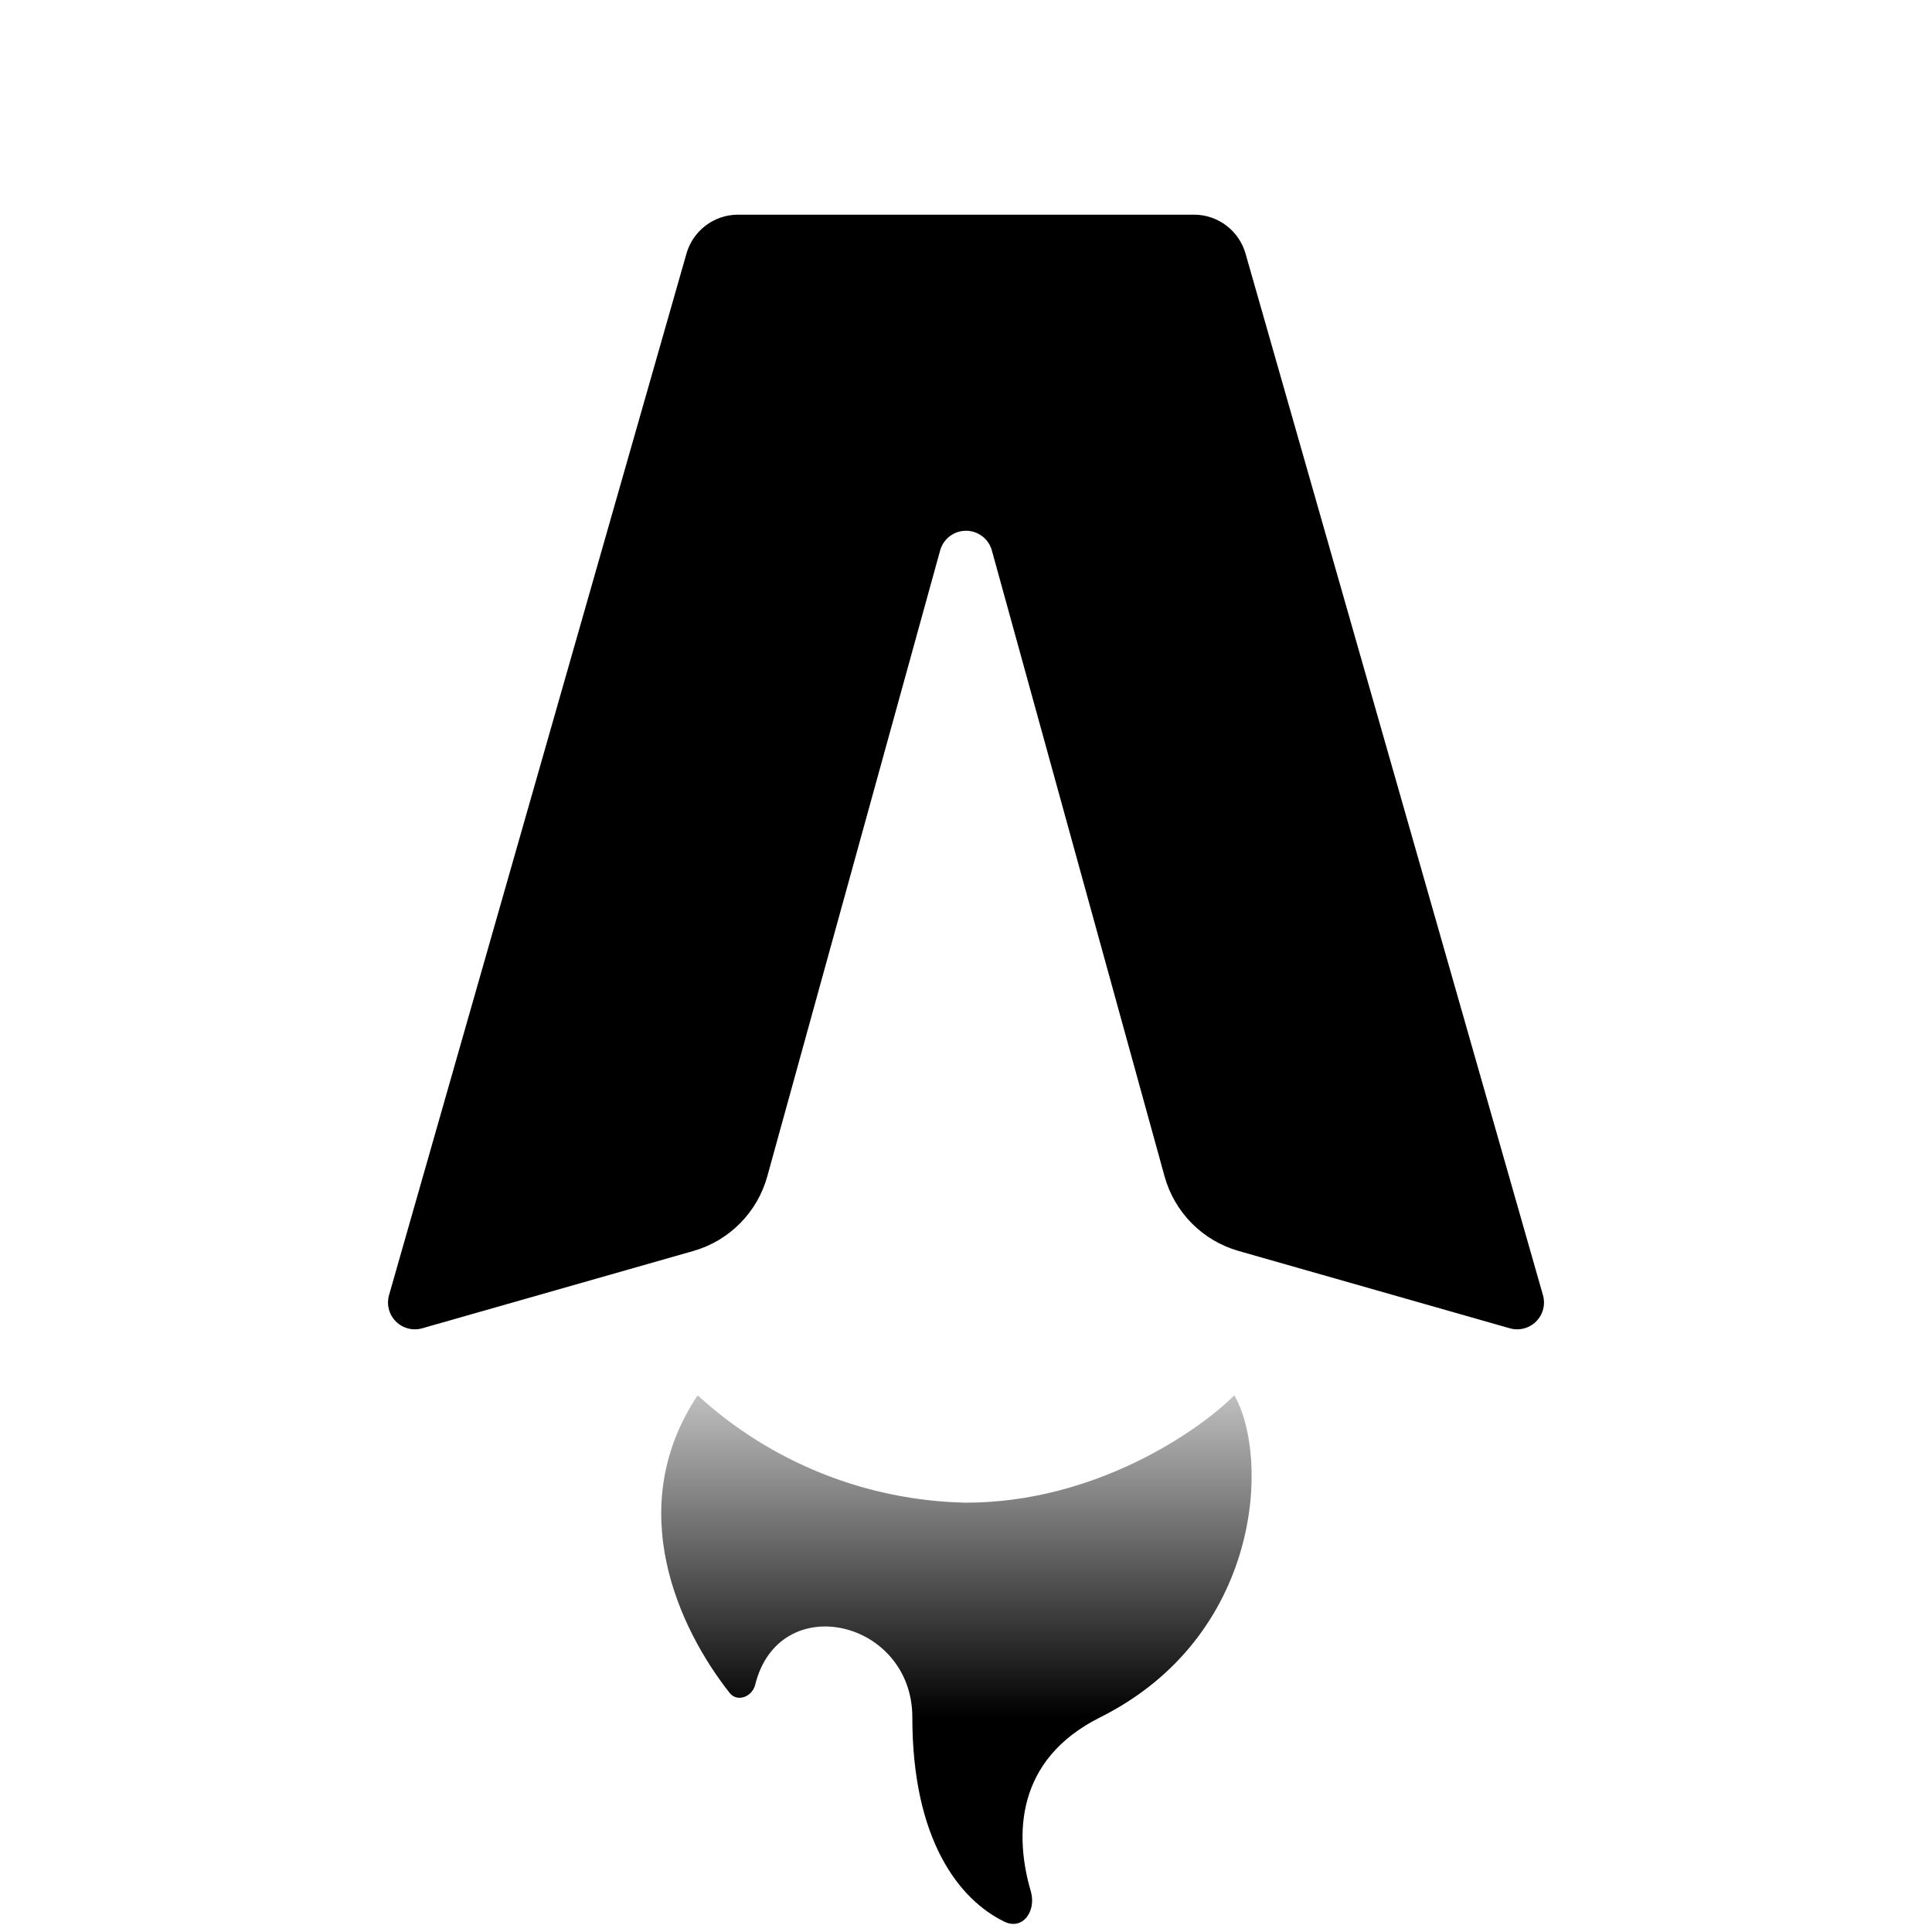
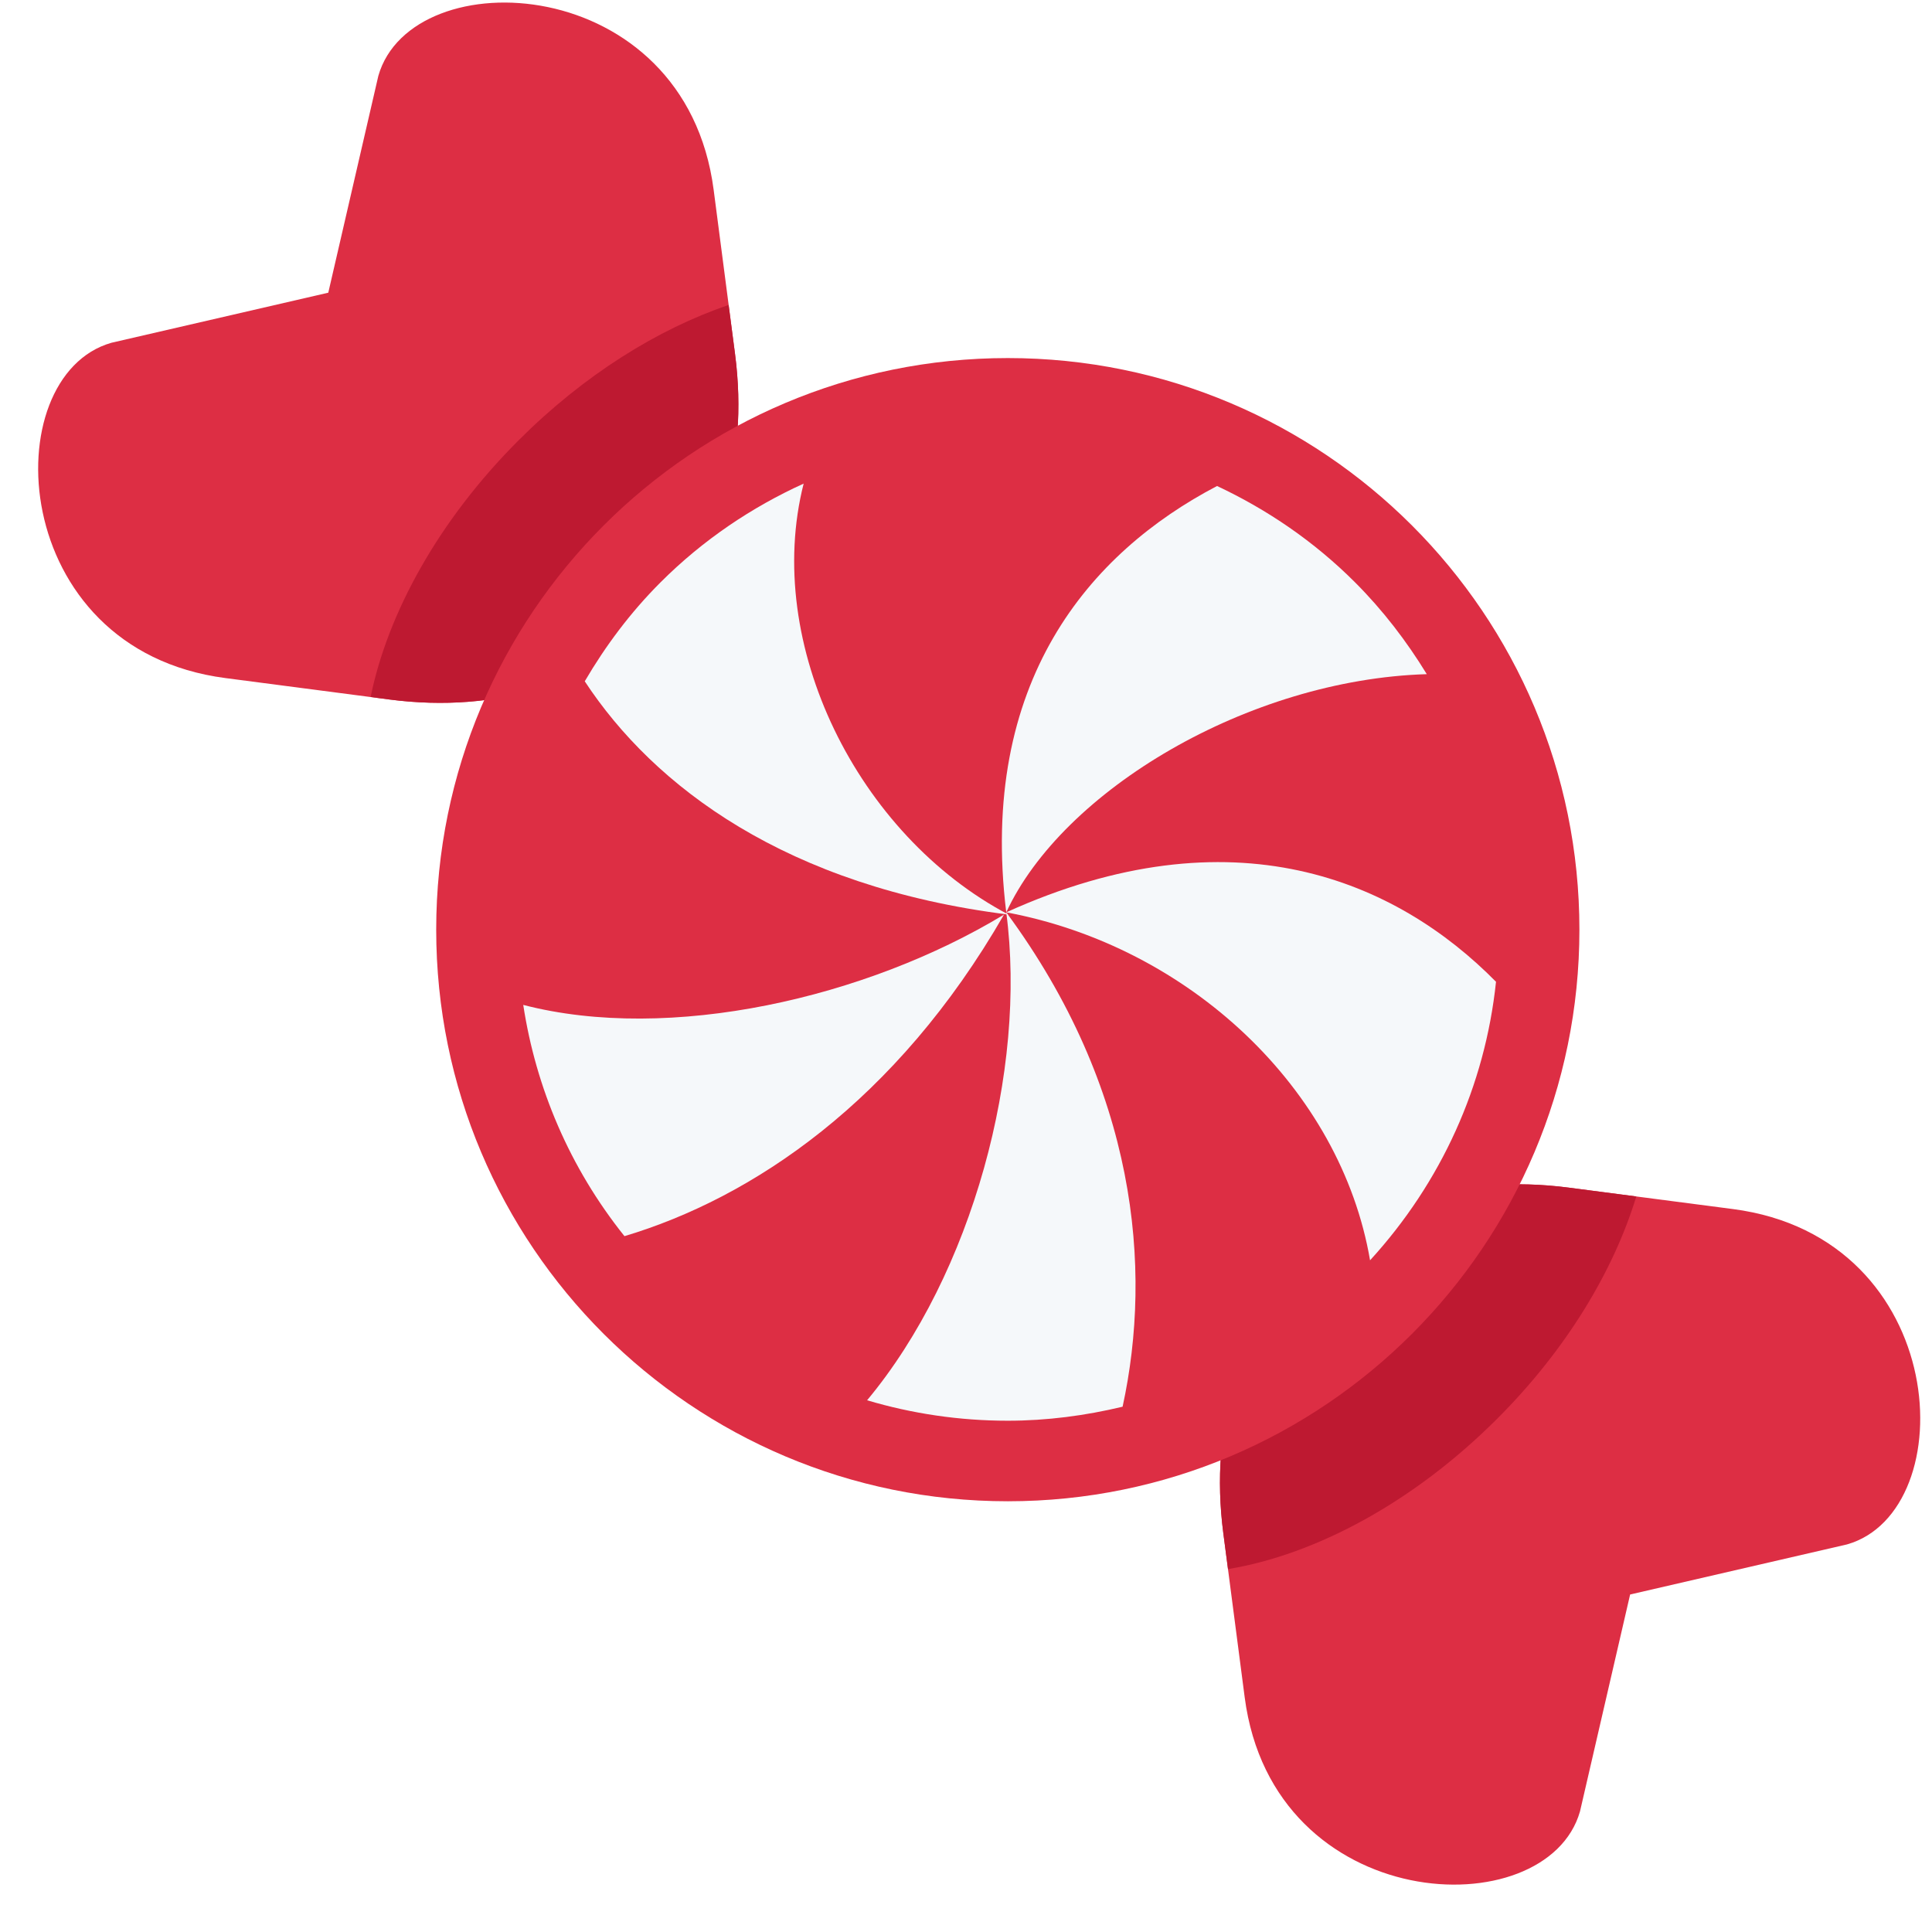
- <svg xmlns="http://www.w3.org/2000/svg" fill="none" viewBox="0 0 36 36">
-   <path fill="#000" d="M22.25 4h-8.5a1 1 0 0 0-.96.73l-5.54 19.4a.5.5 0 0 0 .62.62l5.05-1.44a2 2 0 0 0 1.38-1.4l3.22-11.66a.5.5 0 0 1 .96 0l3.22 11.67a2 2 0 0 0 1.38 1.39l5.05 1.44a.5.5 0 0 0 .62-.62l-5.54-19.4a1 1 0 0 0-.96-.73Z" />
-   <path fill="url(#gradient)" d="M18 28a7.63 7.63 0 0 1-5-2c-1.4 2.1-.35 4.35.6 5.55.14.17.41.07.47-.15.44-1.8 2.93-1.22 2.93.6 0 2.28.87 3.4 1.72 3.81.34.16.59-.2.49-.56-.31-1.05-.29-2.46 1.29-3.25 3-1.5 3.17-4.83 2.5-6-.67.67-2.6 2-5 2Z" />
-   <defs>
-     <linearGradient id="gradient" x1="16" x2="16" y1="32" y2="24" gradientUnits="userSpaceOnUse">
-       <stop stop-color="#000" />
-       <stop offset="1" stop-color="#000" stop-opacity="0" />
-     </linearGradient>
-   </defs>
-   <style>
-     @media (prefers-color-scheme:dark){:root{filter:invert(100%)}}
-   </style>
+ <svg xmlns="http://www.w3.org/2000/svg" viewBox="0 0 36 36">
+   <path fill="#DD2E44" d="M13.298 3.538c-.531-4.075-5.627-4.3-6.248-2.125l-.933 4.041-4.041.933c-2.175.621-1.949 5.717 2.125 6.248l3.054.399c4.074.531 6.973-2.367 6.441-6.441l-.398-3.055zm18.993 18.991c4.074.531 4.299 5.629 2.125 6.249l-4.041.933-.934 4.042c-.62 2.174-5.717 1.948-6.248-2.126l-.398-3.055c-.531-4.074 2.367-6.973 6.441-6.441l3.055.398z" />
+   <path fill="#BE1931" d="M30.49 22.294l-1.254-.164c-4.074-.531-6.973 2.367-6.441 6.441l.087.667c1.622-.268 3.45-1.236 5.014-2.8 1.29-1.288 2.172-2.758 2.594-4.144zM6.906 12.988l.349.046c4.074.531 6.973-2.367 6.441-6.441l-.119-.91c-1.317.447-2.697 1.304-3.915 2.523-1.49 1.489-2.437 3.219-2.756 4.782z" />
+   <circle fill="#DD2E44" cx="18.779" cy="17.323" r="10.651" />
+   <g fill="#F5F8FA">
+     <path d="M18.75 17c.39 2.943-.632 6.74-2.593 9.092.84.25 1.72.381 2.621.381.731 0 1.447-.095 2.14-.261.563-2.586.256-5.927-2.168-9.212zm0 0c3.407.635 6.232 3.286 6.779 6.484 1.326-1.45 2.143-3.251 2.347-5.19-1.861-1.889-4.902-3.208-9.126-1.294zm0 0c1.049-2.269 4.509-4.338 7.836-4.438-.375-.613-.816-1.19-1.337-1.711-.767-.767-1.641-1.358-2.571-1.795-2.373 1.241-4.452 3.647-3.928 7.944z" />
+     <path d="M18.792 17.042c-2.81-1.481-4.577-5.04-3.817-8.031-.966.44-1.874 1.047-2.667 1.84-.563.563-1.027 1.187-1.412 1.844 1.287 1.959 3.754 3.829 7.896 4.347zm-.084 0c-2.57 1.557-6.231 2.391-8.958 1.683.235 1.541.862 3.03 1.886 4.309 2.374-.71 5.065-2.503 7.072-5.992z" />
+   </g>
</svg>
